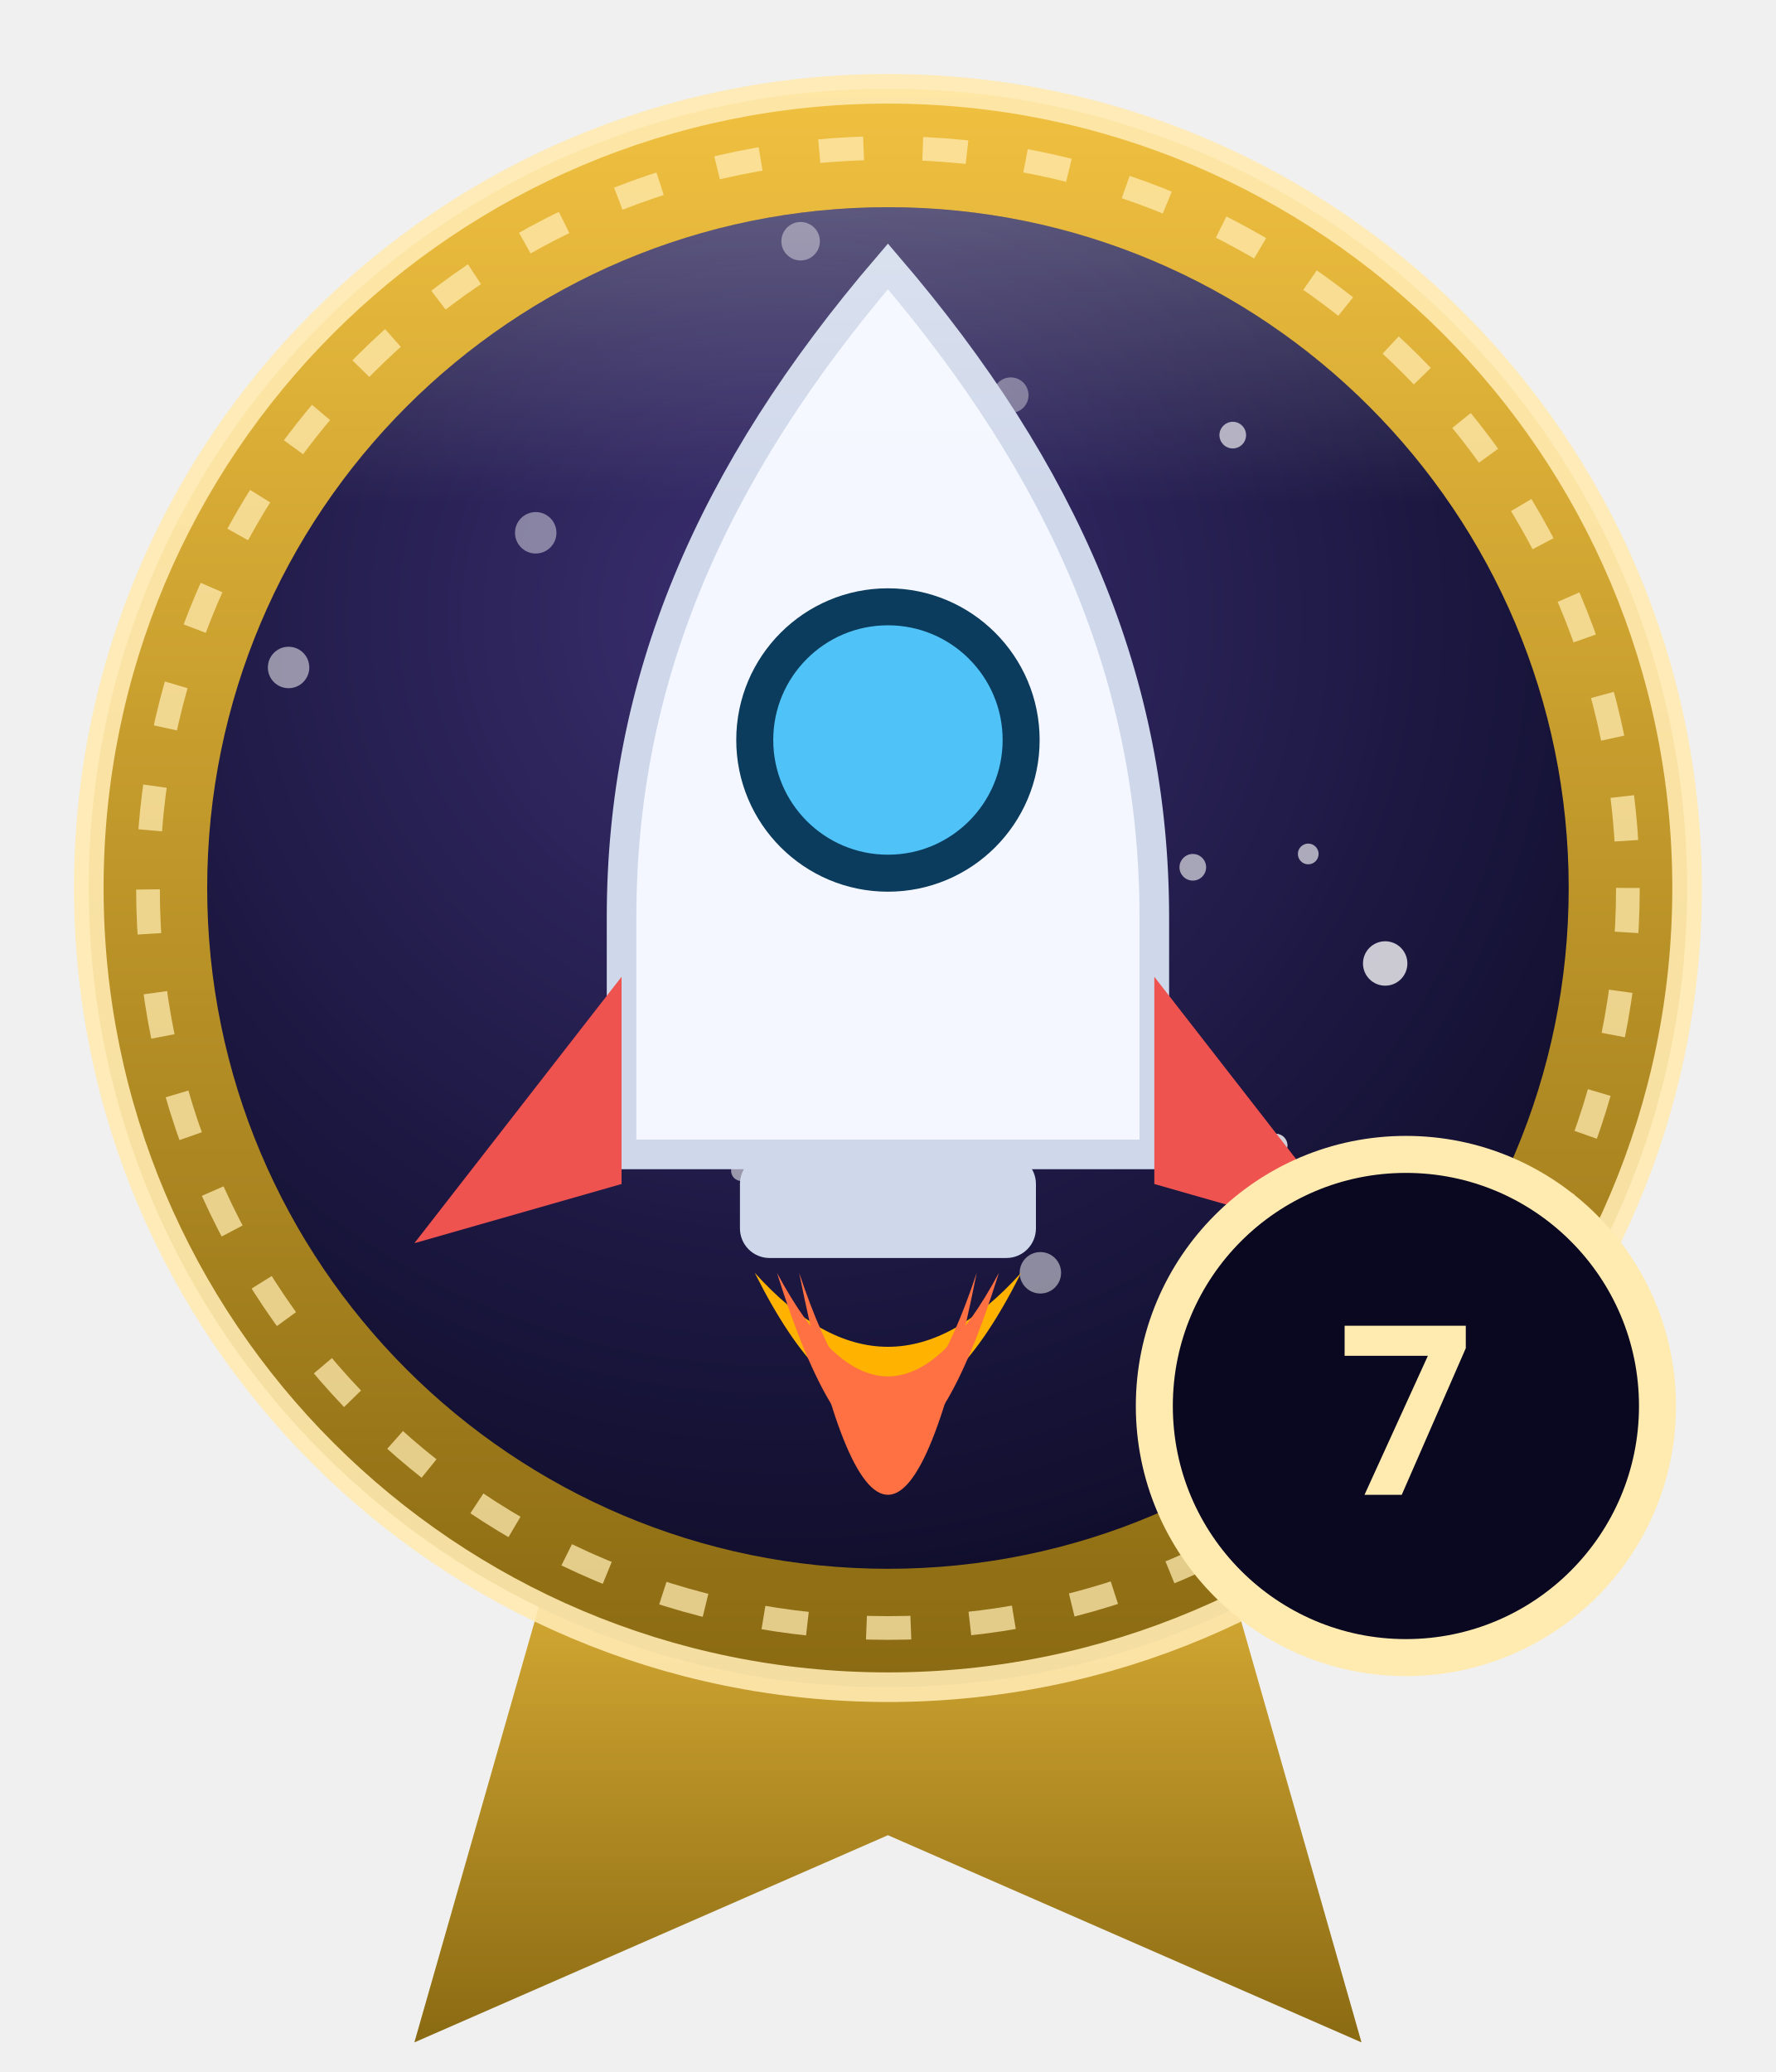
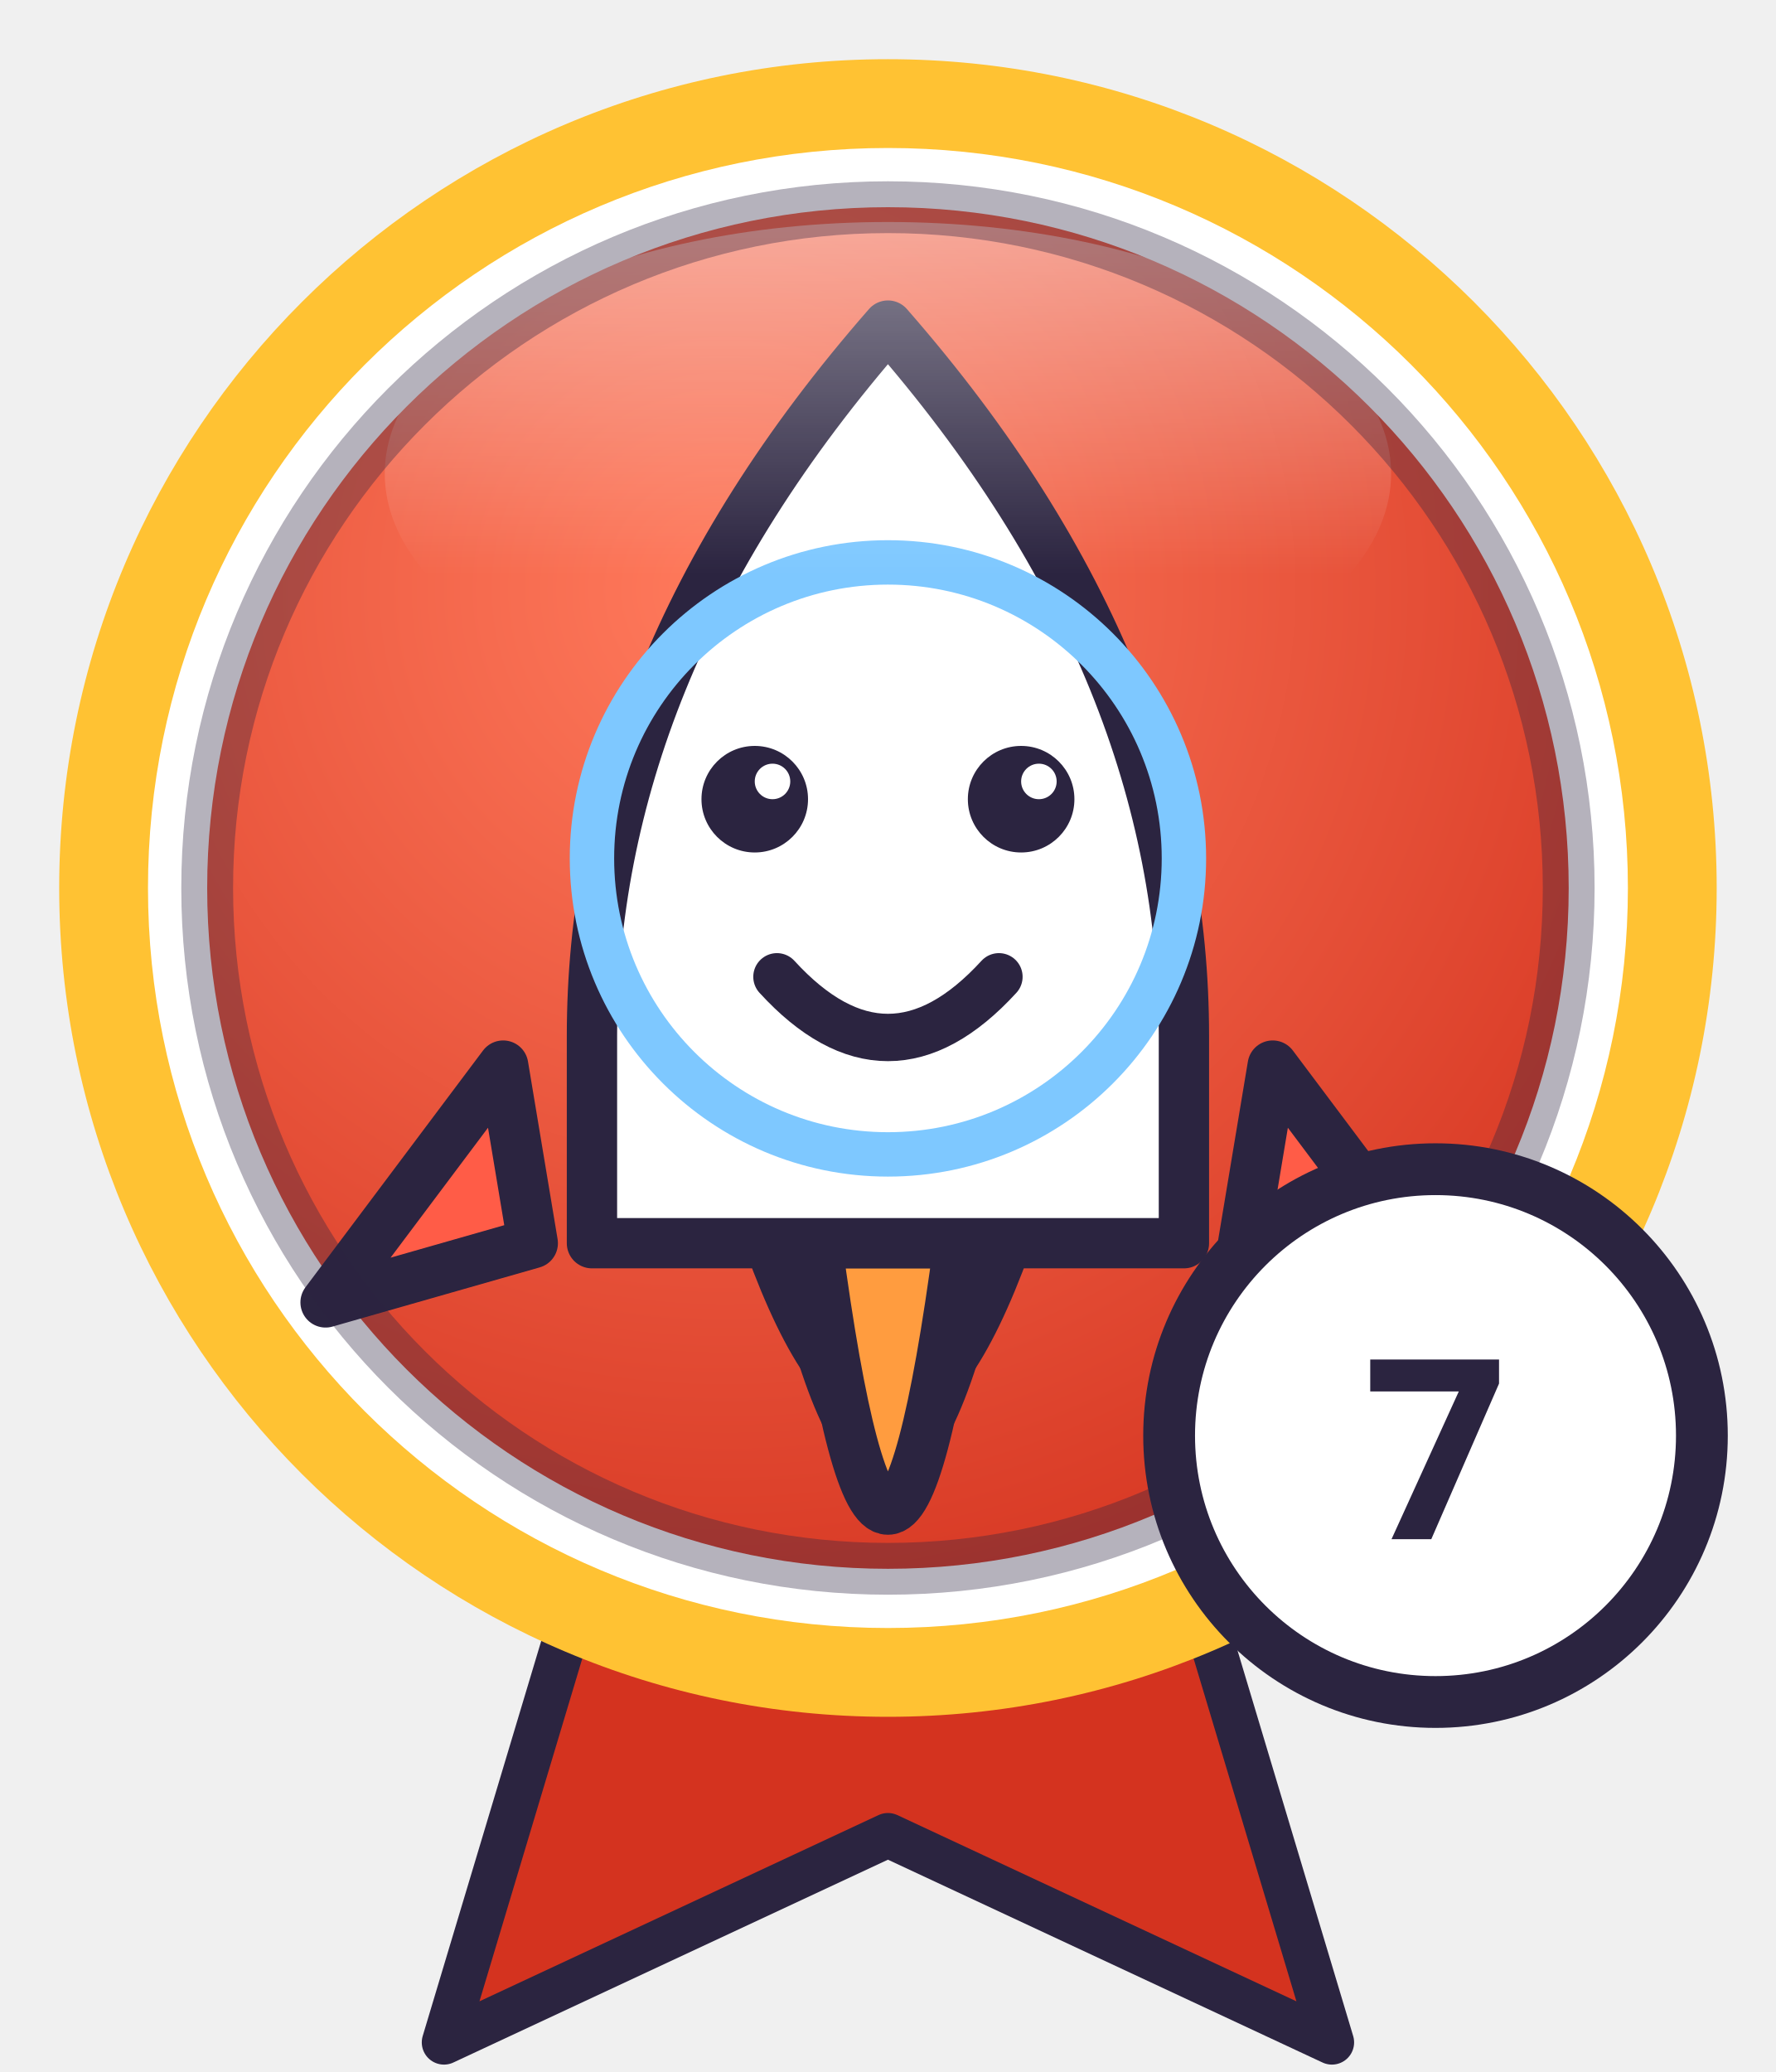
<svg xmlns="http://www.w3.org/2000/svg" viewBox="0 0 120 140" width="120" height="140" role="img">
  <defs>
-     <radialGradient id="b_streak_7_sky" cx="42%" cy="30%" r="86%">
-       <stop offset="0%" stop-color="#3b2f70" />
-       <stop offset="58%" stop-color="#1b1740" />
-       <stop offset="100%" stop-color="#0a0820" />
+     <radialGradient id="k_streak_7_f" cx="38%" cy="28%" r="84%">
+       <stop offset="0%" stop-color="#ff7a5c" />
+       <stop offset="100%" stop-color="#d4331f" />
    </radialGradient>
-     <linearGradient id="b_streak_7_ring" x1="0" y1="0" x2="0" y2="1">
-       <stop offset="0%" stop-color="#f0c040" />
-       <stop offset="100%" stop-color="#8a6a12" />
+     <linearGradient id="k_streak_7_g" x1="0" y1="0" x2="0" y2="1">
+       <stop offset="0%" stop-color="#fff" stop-opacity="0.45" />
+       <stop offset="70%" stop-color="#fff" stop-opacity="0" />
    </linearGradient>
-     <linearGradient id="b_streak_7_sheen" x1="0" y1="0" x2="0" y2="1">
-       <stop offset="0%" stop-color="#fff" stop-opacity="0.30" />
-       <stop offset="60%" stop-color="#fff" stop-opacity="0" />
-     </linearGradient>
-     <clipPath id="b_streak_7_disc">
-       <circle cx="60" cy="60" r="46" />
-     </clipPath>
  </defs>
-   <path d="M40 96 L28 138 L60 124 L92 138 L80 96 Z" fill="url(#b_streak_7_ring)" />
-   <circle cx="60" cy="60" r="54" fill="url(#b_streak_7_ring)" />
-   <circle cx="60" cy="60" r="54" fill="none" stroke="#ffeab0" stroke-width="2" stroke-opacity="0.9" />
-   <circle cx="60" cy="60" r="50" fill="none" stroke="#ffeab0" stroke-width="1.6" stroke-dasharray="3 4" stroke-opacity="0.75" />
-   <circle cx="60" cy="60" r="46" fill="url(#b_streak_7_sky)" />
-   <g clip-path="url(#b_streak_7_disc)">
-     <circle cx="72.6" cy="60.3" r="0.8" fill="#fff" opacity="0.49" />
-     <circle cx="36.2" cy="36.0" r="1.4" fill="#fff" opacity="0.43" />
-     <circle cx="53.3" cy="36.8" r="0.8" fill="#fff" opacity="0.57" />
-     <circle cx="67.6" cy="41.9" r="1.4" fill="#fff" opacity="0.71" />
-     <circle cx="86.2" cy="77.4" r="0.8" fill="#fff" opacity="0.80" />
-     <circle cx="54.1" cy="16.3" r="1.3" fill="#fff" opacity="0.40" />
-     <circle cx="88.4" cy="57.7" r="0.7" fill="#fff" opacity="0.63" />
-     <circle cx="68.3" cy="26.7" r="1.2" fill="#fff" opacity="0.37" />
-     <circle cx="19.5" cy="45.1" r="1.4" fill="#fff" opacity="0.52" />
-     <circle cx="81.7" cy="93.8" r="1.4" fill="#fff" opacity="0.54" />
-     <circle cx="80.6" cy="58.6" r="0.9" fill="#fff" opacity="0.60" />
-     <circle cx="70.3" cy="86.0" r="1.4" fill="#fff" opacity="0.50" />
-     <circle cx="47.9" cy="42.0" r="1.3" fill="#fff" opacity="0.42" />
-     <circle cx="83.3" cy="29.4" r="0.9" fill="#fff" opacity="0.64" />
-     <circle cx="93.6" cy="65.1" r="1.5" fill="#fff" opacity="0.77" />
-     <circle cx="50.1" cy="79.1" r="0.7" fill="#fff" opacity="0.55" />
-     <g>
-       <path d="M60 18 C72 32 78 46 78 62 L78 78 L42 78 L42 62 C42 46 48 32 60 18 Z" fill="#f4f7ff" stroke="#cfd8ea" stroke-width="2" />
-       <circle cx="60" cy="50" r="9" fill="#4fc3f7" stroke="#0b3c5d" stroke-width="2.5" />
-       <polygon points="42.0,66.0 28.0,84.0 42.0,80.0" fill="#ef5350" />
-       <polygon points="78.0,66.0 92.0,84.0 78.0,80.0" fill="#ef5350" />
-       <rect x="50" y="78" width="20" height="7" rx="2" fill="#cfd8ea" />
-       <path d="M51.0 86 Q60 104 69.0 86 Q60 96 51.0 86 Z" fill="#ffb300" />
-       <path d="M52.5 86 Q60 110 67.5 86 Q60 100 52.5 86 Z" fill="#ff7043" />
-       <path d="M54.0 86 Q60 116 66.0 86 Q60 104 54.0 86 Z" fill="#ff7043" />
-     </g>
-     <ellipse cx="60" cy="30" rx="40" ry="20" fill="url(#b_streak_7_sheen)" />
-   </g>
-   <circle cx="95" cy="95" r="17" fill="#0a0820" stroke="#ffeab0" stroke-width="2.5" />
-   <text x="95" y="101" text-anchor="middle" font-family="Fredoka, Nunito, sans-serif" font-size="16" font-weight="700" fill="#ffeab0">7</text>
+   <path d="M42 98 L30 138 L60 124 L90 138 L78 98 Z" fill="#d4331f" stroke="#2b2440" stroke-width="3" stroke-linejoin="round" />
+   <circle cx="60" cy="60" r="56" fill="#ffc233" />
+   <circle cx="60" cy="60" r="50" fill="#fff" />
+   <circle cx="60" cy="60" r="46" fill="url(#k_streak_7_f)" />
+   <path d="M52.0 84 Q60 106 68.0 84 Z" fill="#ffd24d" stroke="#2b2440" stroke-width="3.4" stroke-linejoin="round" stroke-linecap="round" />
+   <path d="M53.6 84 Q60 113 66.4 84 Z" fill="#ff9c3f" stroke="#2b2440" stroke-width="3.4" stroke-linejoin="round" stroke-linecap="round" />
+   <path d="M55.2 84 Q60 120 64.8 84 Z" fill="#ff9c3f" stroke="#2b2440" stroke-width="3.4" stroke-linejoin="round" stroke-linecap="round" />
+   <polygon points="34,72 22,88 36,84" fill="#ff5c47" stroke="#2b2440" stroke-width="3.4" stroke-linejoin="round" stroke-linecap="round" />
+   <polygon points="86,72 98,88 84,84" fill="#ff5c47" stroke="#2b2440" stroke-width="3.4" stroke-linejoin="round" stroke-linecap="round" />
+   <path d="M60 22 C74 38 80 54 80 70 L80 84 L40 84 L40 70 C40 54 46 38 60 22 Z" fill="#fff" stroke="#2b2440" stroke-width="3.4" stroke-linejoin="round" stroke-linecap="round" />
+   <circle cx="51.0" cy="54.0" r="3.6" fill="#2b2440" />
+   <circle cx="69.0" cy="54.0" r="3.6" fill="#2b2440" />
+   <path d="M52.5 66.0 q7.5 8.2 15.0 0" stroke="#2b2440" stroke-width="3.2" fill="none" stroke-linecap="round" />
+   <circle cx="52.2" cy="52.8" r="1.2" fill="#fff" />
+   <circle cx="70.2" cy="52.8" r="1.2" fill="#fff" />
+   <circle cx="60" cy="58" r="20" fill="none" stroke="#7ec8ff" stroke-width="3" />
+   <ellipse cx="60" cy="32" rx="34" ry="17" fill="url(#k_streak_7_g)" />
+   <circle cx="60" cy="60" r="46" fill="none" stroke="#2b2440" stroke-width="3.5" stroke-opacity="0.35" />
+   <circle cx="97" cy="97" r="18" fill="#fff" stroke="#2b2440" stroke-width="3.5" />
+   <text x="97" y="104" text-anchor="middle" font-family="Fredoka, Nunito, sans-serif" font-size="17" font-weight="700" fill="#2b2440">7</text>
</svg>
